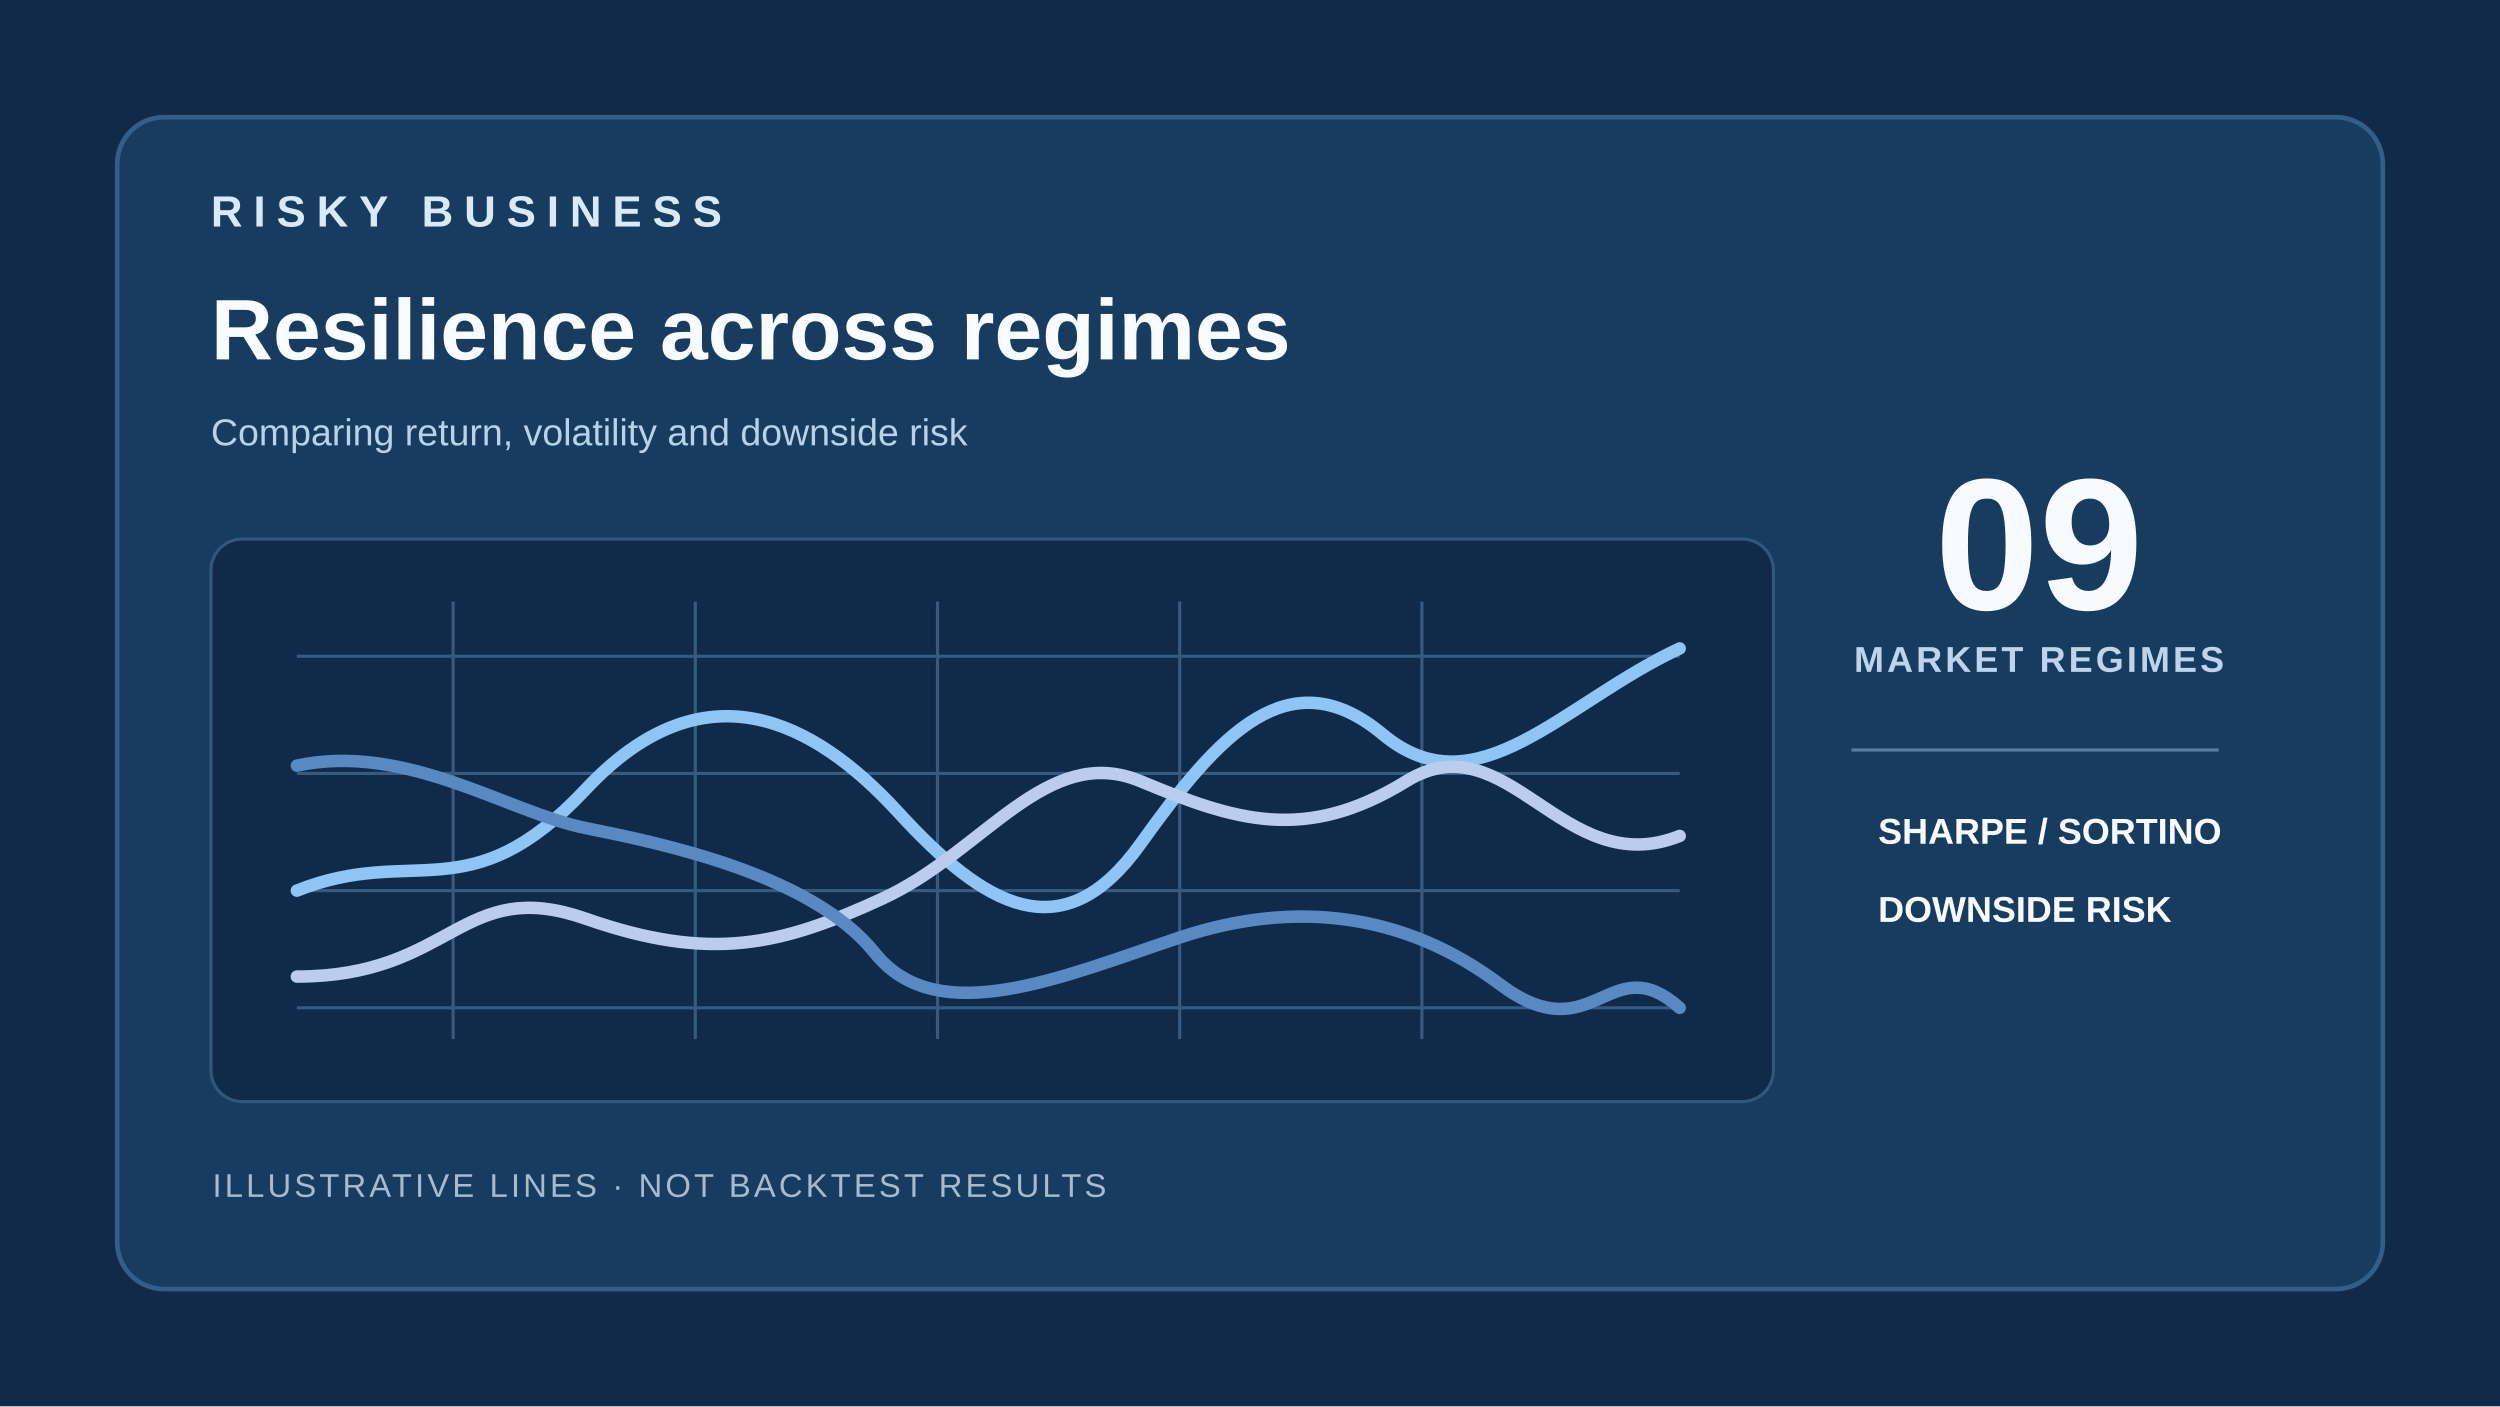
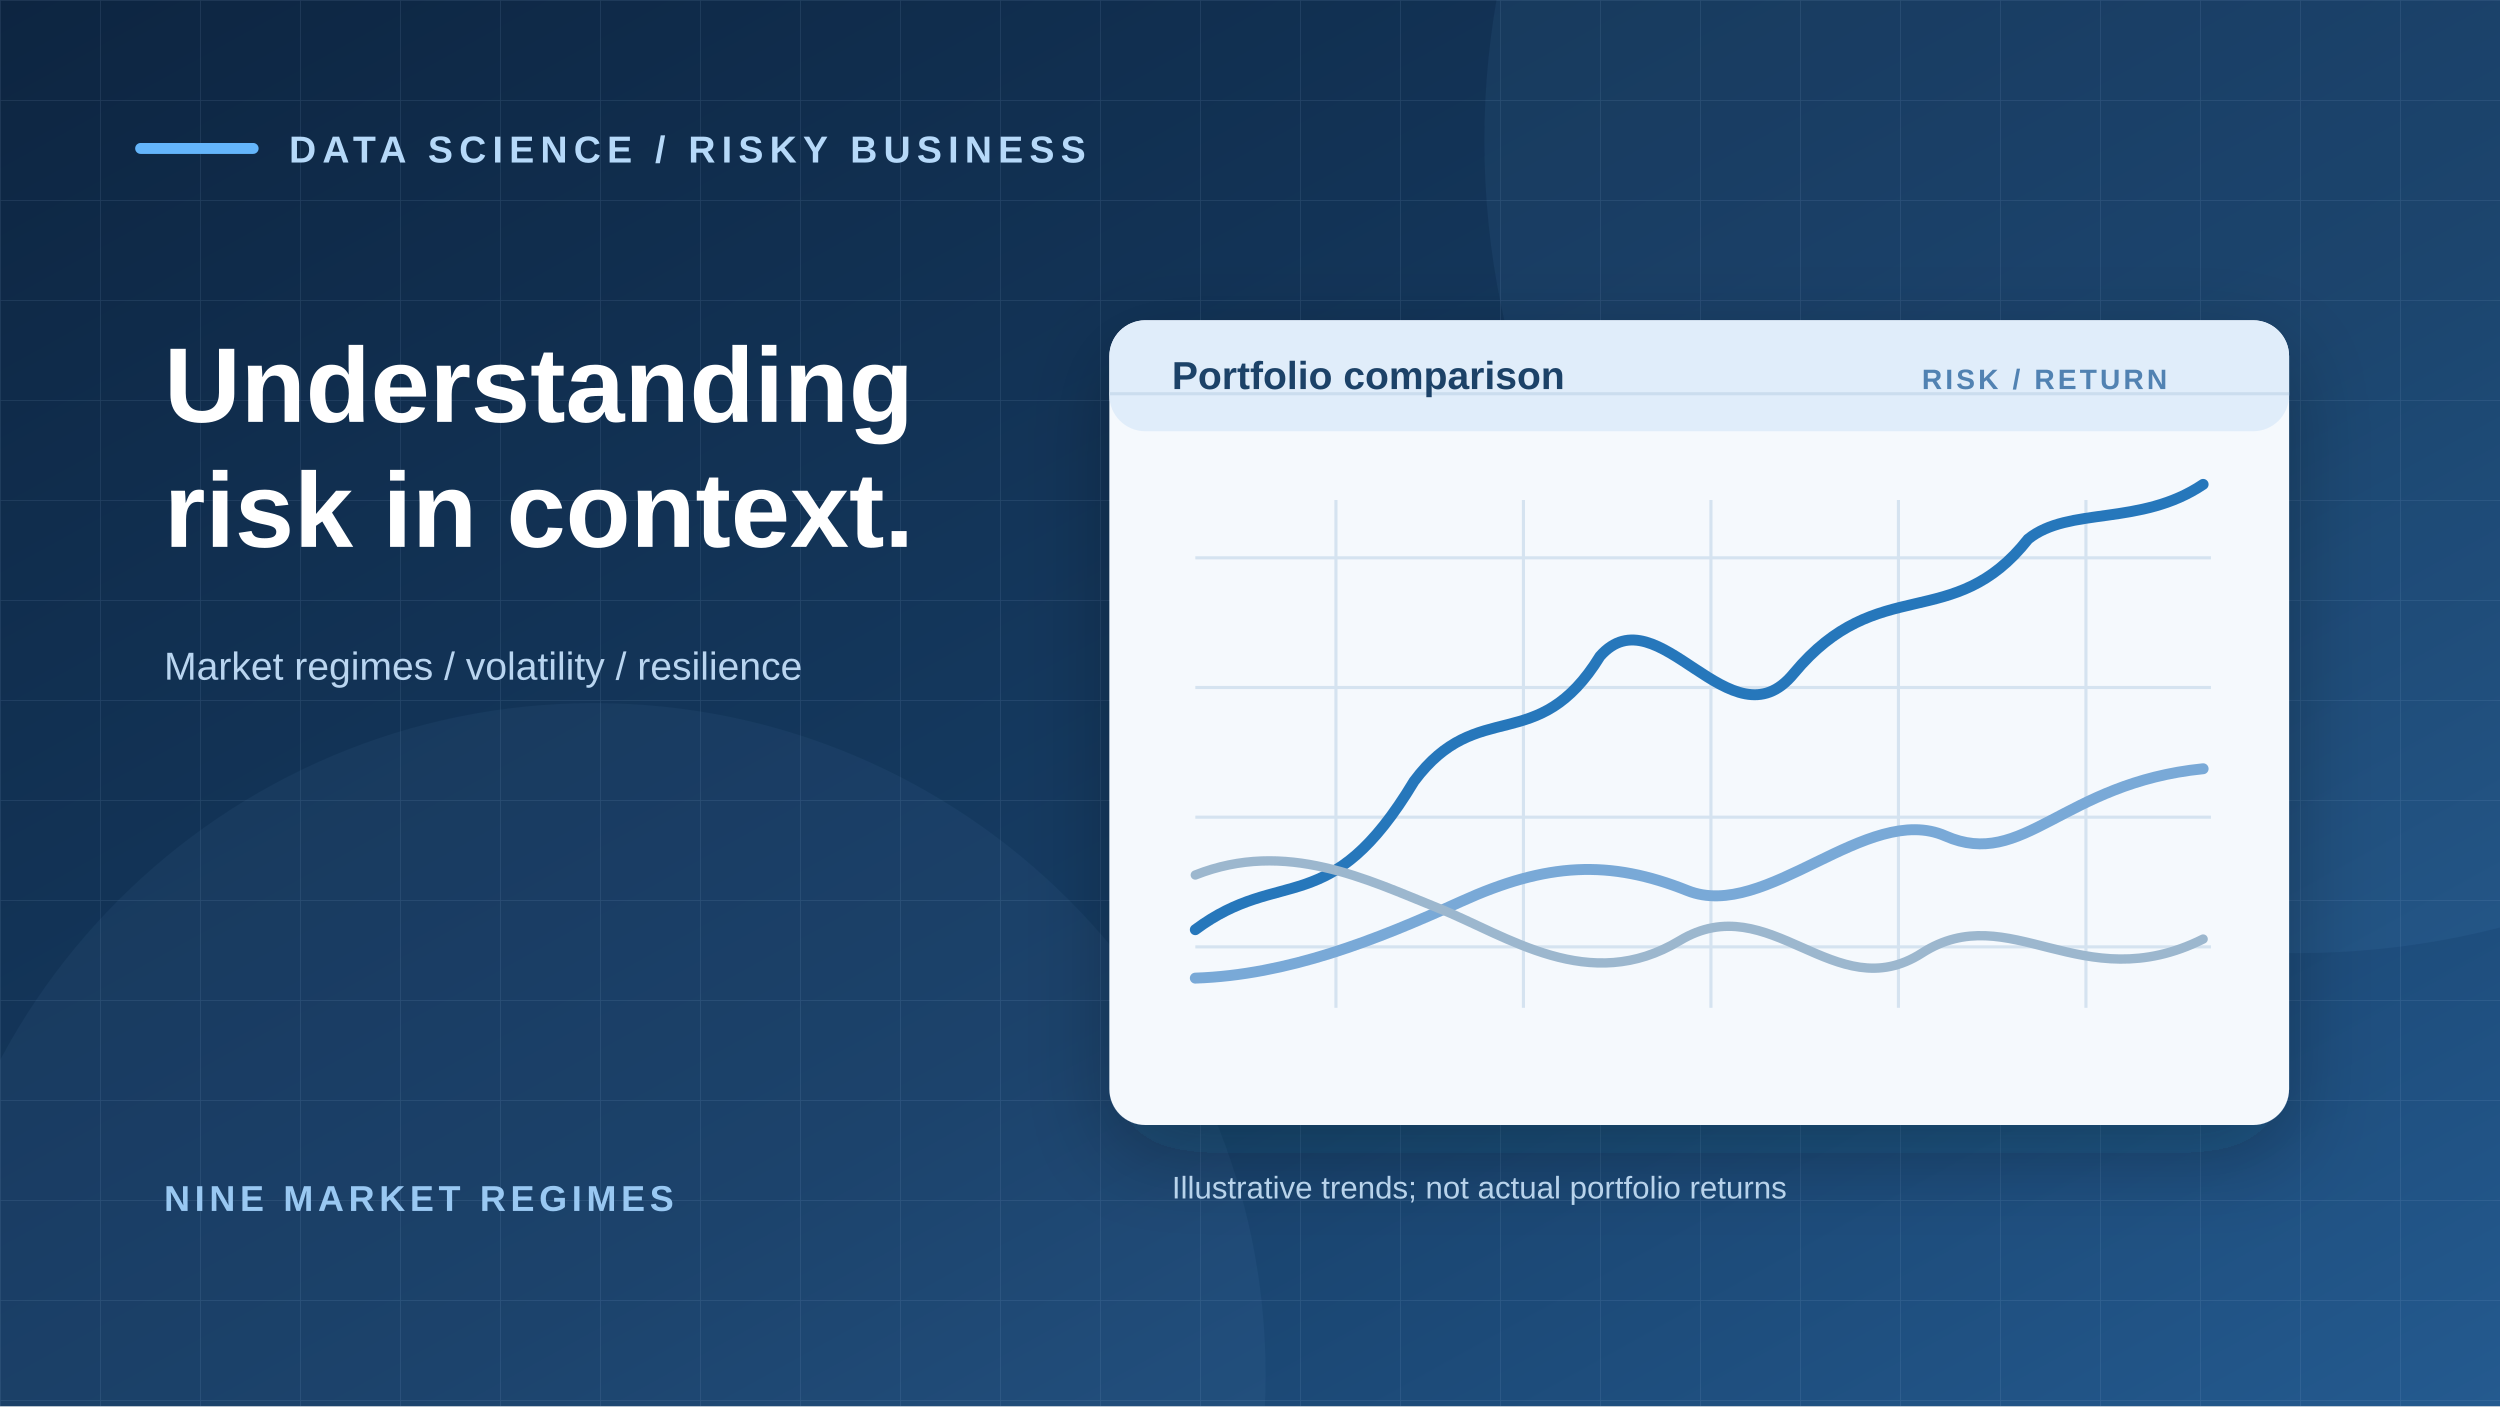
- <svg xmlns="http://www.w3.org/2000/svg" viewBox="0 0 1600 900" role="img" aria-labelledby="title desc">
-   <rect width="1600" height="900" fill="#112a47" />
-   <rect x="75" y="75" width="1450" height="750" rx="30" fill="#183c60" stroke="#315f8a" stroke-width="3" />
-   <text x="135" y="145" font-family="Arial,Helvetica,sans-serif" font-size="28" font-weight="700" fill="#d8e9f8" letter-spacing="7">RISKY BUSINESS</text>
-   <text x="135" y="230" font-family="Arial,Helvetica,sans-serif" font-size="55" font-weight="600" fill="#f8fbff">Resilience across regimes</text>
-   <text x="135" y="285" font-family="Arial,Helvetica,sans-serif" font-size="24" font-weight="400" fill="#b7d2ea">Comparing return, volatility and downside risk</text>
-   <rect x="135" y="345" width="1000" height="360" rx="20" fill="#102b49" stroke="#31577d" stroke-width="2" />
-   <g stroke="#365a80" stroke-width="2">
-     <path d="M190 420h885M190 495h885M190 570h885M190 645h885" />
-     <path d="M290 385v280M445 385v280M600 385v280M755 385v280M910 385v280" />
+ <svg xmlns="http://www.w3.org/2000/svg" viewBox="0 0 1600 900" role="img" aria-label="DATA SCIENCE  /  RISKY BUSINESS">
+   <defs>
+     <linearGradient id="bg" x1="0" y1="0" x2="1" y2="1">
+       <stop stop-color="#0d2541" />
+       <stop offset=".58" stop-color="#163d65" />
+       <stop offset="1" stop-color="#245a8f" />
+     </linearGradient>
+     <linearGradient id="glass" x1="0" y1="0" x2="1" y2="1">
+       <stop stop-color="#ffffff" />
+       <stop offset="1" stop-color="#dbeafb" />
+     </linearGradient>
+     <pattern id="grid" width="64" height="64" patternUnits="userSpaceOnUse">
+       <path d="M64 0H0V64" fill="none" stroke="#a5c7eb" stroke-width="1" opacity=".13" />
+     </pattern>
+     <filter id="shadow" x="-30%" y="-30%" width="160%" height="160%">
+       <feDropShadow dx="0" dy="18" stdDeviation="28" flood-color="#061526" flood-opacity=".28" />
+     </filter>
+   </defs>
+   <rect width="1600" height="900" fill="url(#bg)" />
+   <rect width="1600" height="900" fill="url(#grid)" />
+   <circle cx="1470" cy="90" r="520" fill="#6daff0" opacity=".07" />
+   <circle cx="380" cy="880" r="430" fill="#8bc9ff" opacity=".05" />
+   <path d="M90 95h72" stroke="#64b5fb" stroke-width="7" stroke-linecap="round" />
+   <text x="185" y="104" fill="#b6d9f9" font-family="Arial,Helvetica,sans-serif" font-size="24" font-weight="700" letter-spacing="4">DATA SCIENCE  /  RISKY BUSINESS</text>
+   <text x="105" y="270" fill="#fff" font-family="Arial,Helvetica,sans-serif" font-size="68" font-weight="600">Understanding</text>
+   <text x="105" y="350" fill="#fff" font-family="Arial,Helvetica,sans-serif" font-size="68" font-weight="600">risk in context.</text>
+   <text x="105" y="435" fill="#b9d5f0" font-family="Arial,Helvetica,sans-serif" font-size="25" font-weight="500">Market regimes  /  volatility  /  resilience</text>
+   <g filter="url(#shadow)">
+     <rect x="710" y="205" width="755" height="515" rx="23" fill="#f5f9fd" />
+     <rect x="710" y="205" width="755" height="71" rx="23" fill="#e0edfa" />
+     <path d="M710 252h755" stroke="#cbddee" stroke-width="2" />
+     <text x="750" y="249" fill="#1e4368" font-family="Arial,Helvetica,sans-serif" font-size="25" font-weight="700">Portfolio comparison</text>
+     <text x="1230" y="249" fill="#5182b2" font-family="Arial,Helvetica,sans-serif" font-size="18" font-weight="700" letter-spacing="2">RISK / RETURN</text>
+     <g stroke="#d5e3f0" stroke-width="2">
+       <path d="M765 357h650M765 440h650M765 523h650M765 606h650" />
+       <path d="M855 320v325M975 320v325M1095 320v325M1215 320v325M1335 320v325" />
+     </g>
+     <path d="M765 595C820 554 851 590 905 500 946 445 984 485 1024 420 1061 378 1108 480 1148 431 1202 366 1250 406 1298 345 1324 324 1370 337 1410 310" stroke="#2777bb" stroke-width="7" fill="none" stroke-linecap="round" />
+     <path d="M765 626C824 624 880 602 935 577S1030 550 1080 570 1195 513 1245 535 1320 501 1410 492" stroke="#79a9d7" stroke-width="7" fill="none" stroke-linecap="round" />
+     <path d="M765 560C823 537 875 563 920 581S1017 637 1075 602 1174 646 1230 610 1332 640 1410 601" stroke="#9cb7ce" stroke-width="6" fill="none" stroke-linecap="round" />
  </g>
-   <path d="M190 570C265 540 300 585 375 505S520 460 575 520 680 610 730 540 825 420 885 470 1000 450 1075 415" fill="none" stroke="#8ec5f4" stroke-width="8" stroke-linecap="round" />
-   <path d="M190 625C290 625 295 560 375 588S500 605 565 575 670 475 730 500 835 540 900 500 1000 565 1075 535" fill="none" stroke="#bacdec" stroke-width="8" stroke-linecap="round" />
-   <path d="M190 490C260 475 325 520 375 530S520 560 560 610 680 625 755 600 900 585 960 630 1030 605 1075 645" fill="none" stroke="#5989c3" stroke-width="8" stroke-linecap="round" />
-   <text x="1305" y="390" font-family="Arial,Helvetica,sans-serif" font-size="120" font-weight="600" fill="#f7fbff" text-anchor="middle">09</text>
-   <text x="1305" y="430" font-family="Arial,Helvetica,sans-serif" font-size="23" font-weight="700" fill="#bdd4eb" text-anchor="middle" letter-spacing="2">MARKET REGIMES</text>
-   <line x1="1185" y1="480" x2="1420" y2="480" stroke="#5b7ea0" stroke-width="2" />
-   <text x="1202" y="540" font-family="Arial,Helvetica,sans-serif" font-size="23" font-weight="650" fill="#f7fbff">SHARPE / SORTINO</text>
-   <text x="1202" y="590" font-family="Arial,Helvetica,sans-serif" font-size="23" font-weight="650" fill="#f7fbff">DOWNSIDE RISK</text>
-   <text x="136" y="766" font-family="Arial,Helvetica,sans-serif" font-size="21" font-weight="400" fill="#a4bbd2" letter-spacing="2">ILLUSTRATIVE LINES · NOT BACKTEST RESULTS</text>
+   <text x="105" y="775" fill="#99c8f2" font-family="Arial,Helvetica,sans-serif" font-size="23" font-weight="700" letter-spacing="3">NINE MARKET REGIMES</text>
+   <text x="750" y="767" fill="#b8d3eb" font-family="Arial,Helvetica,sans-serif" font-size="20" font-weight="400">Illustrative trends; not actual portfolio returns</text>
</svg>
